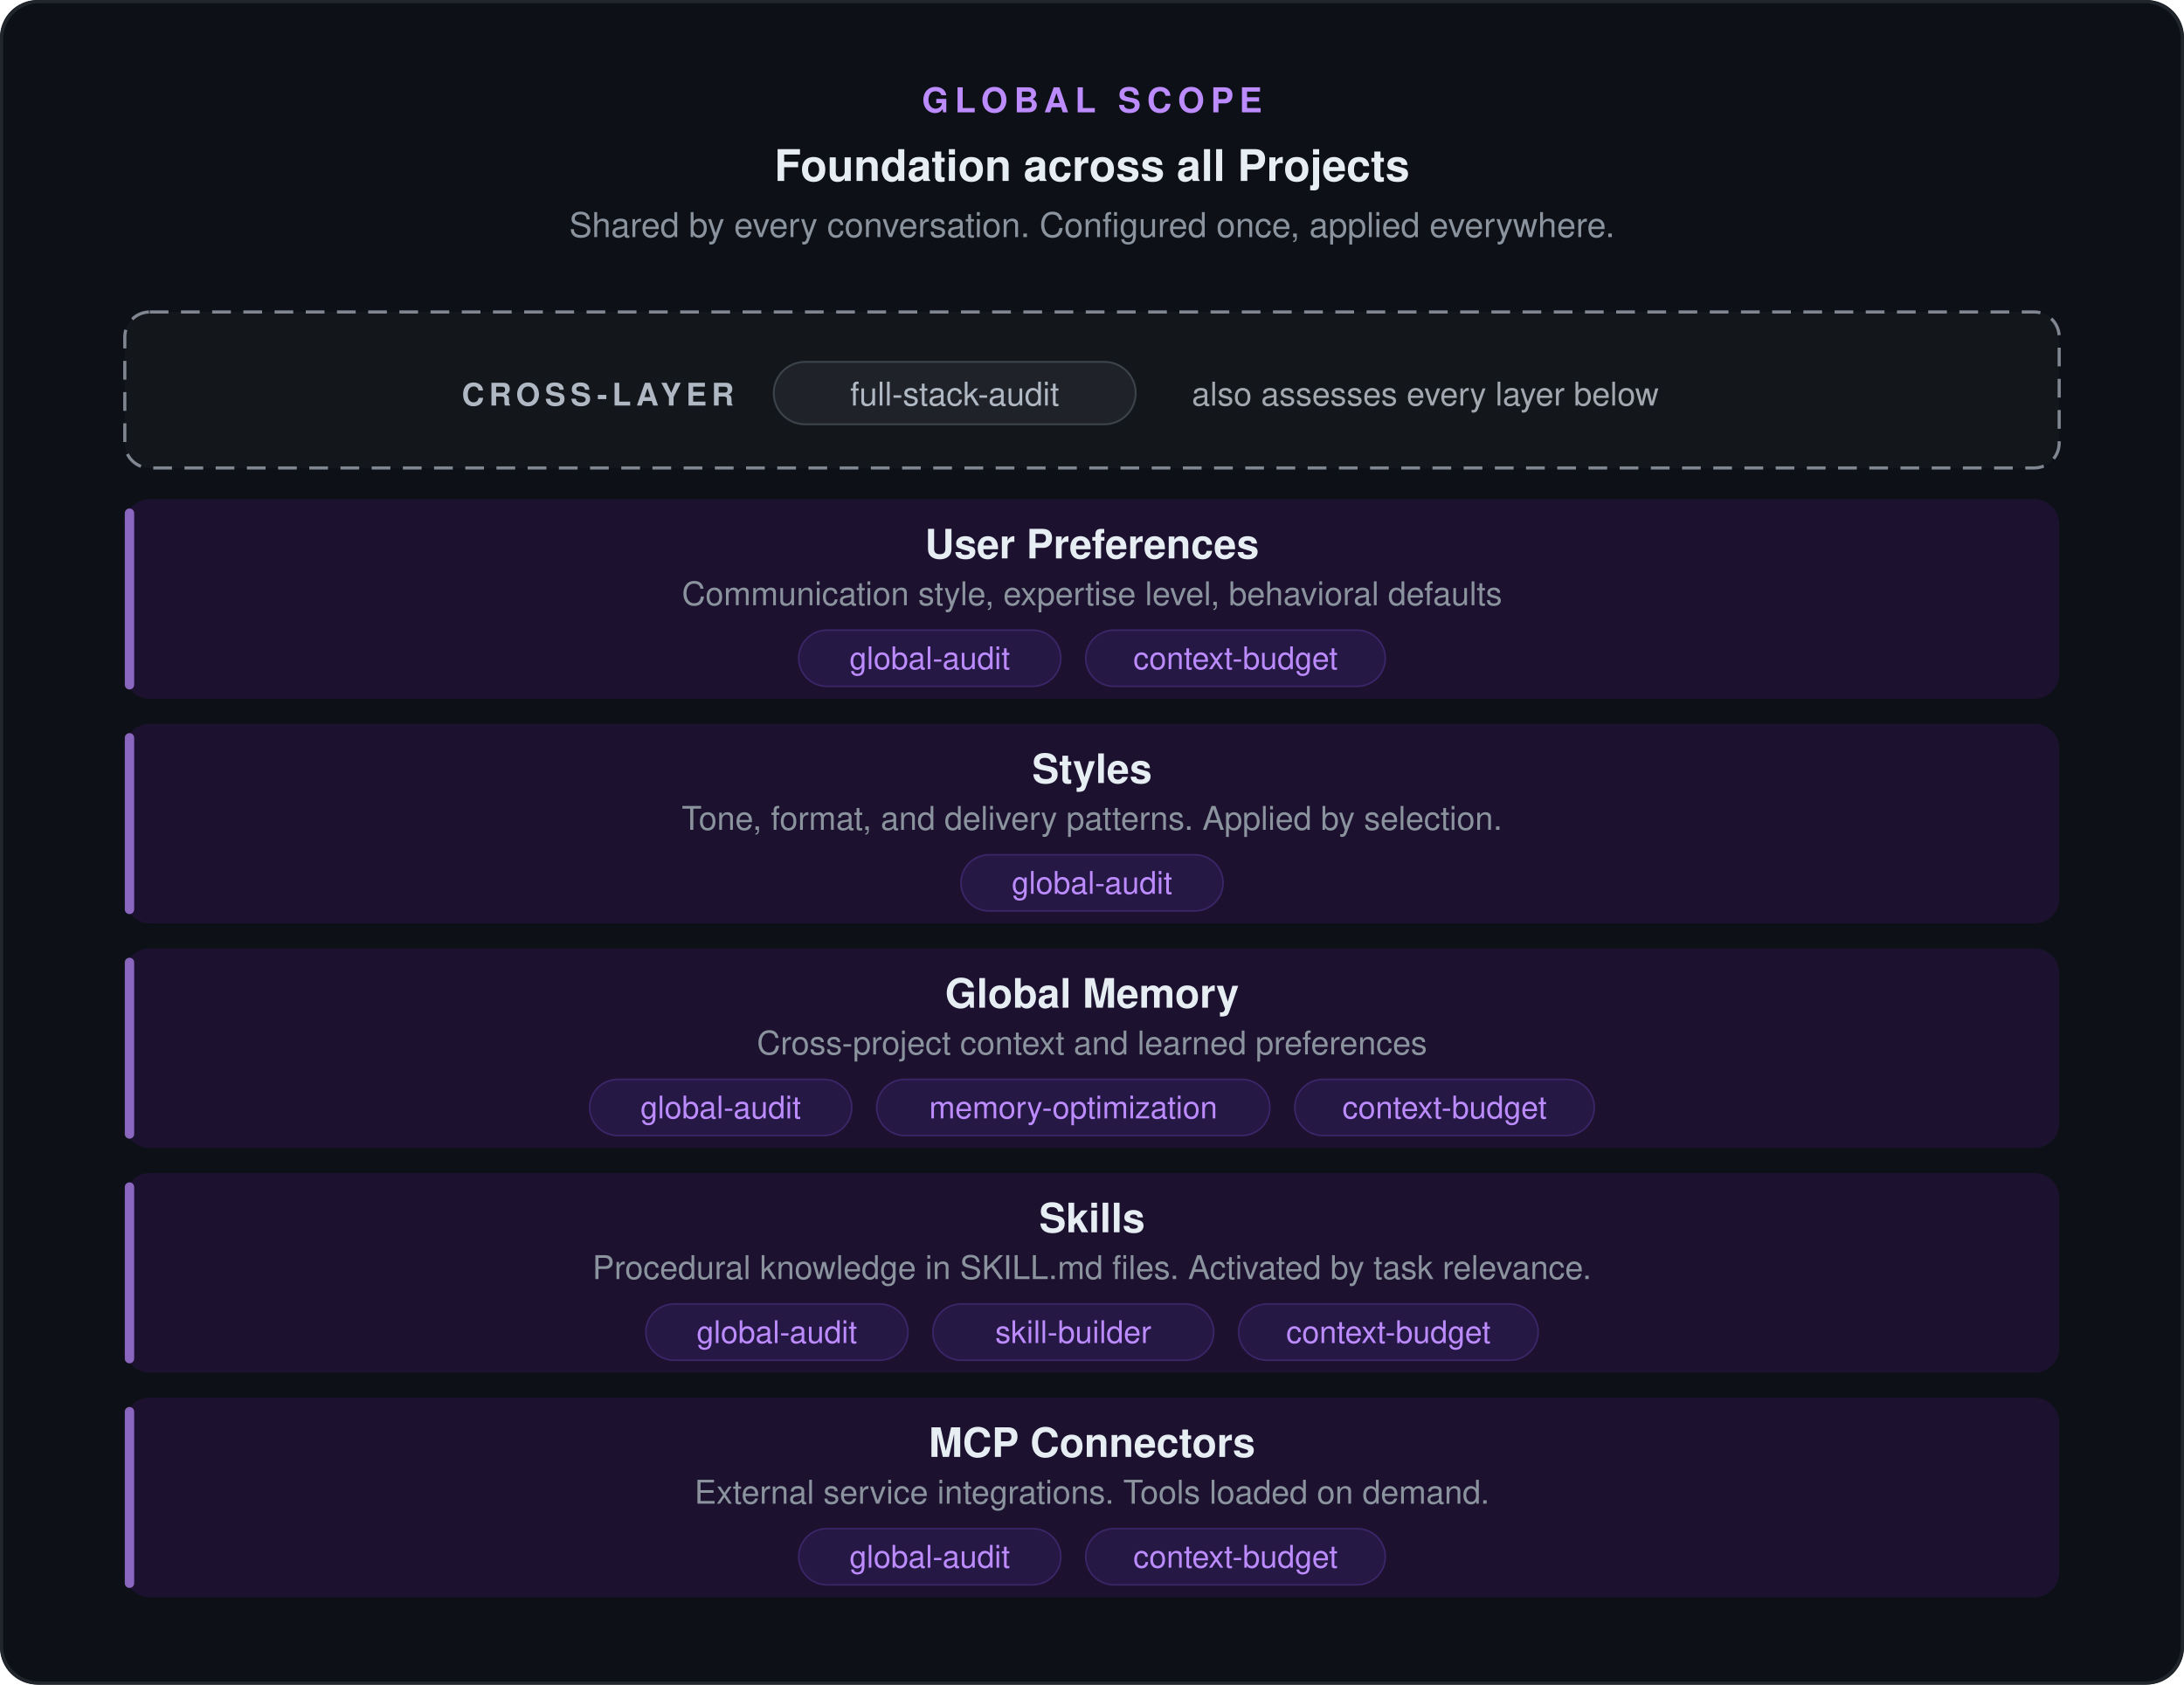
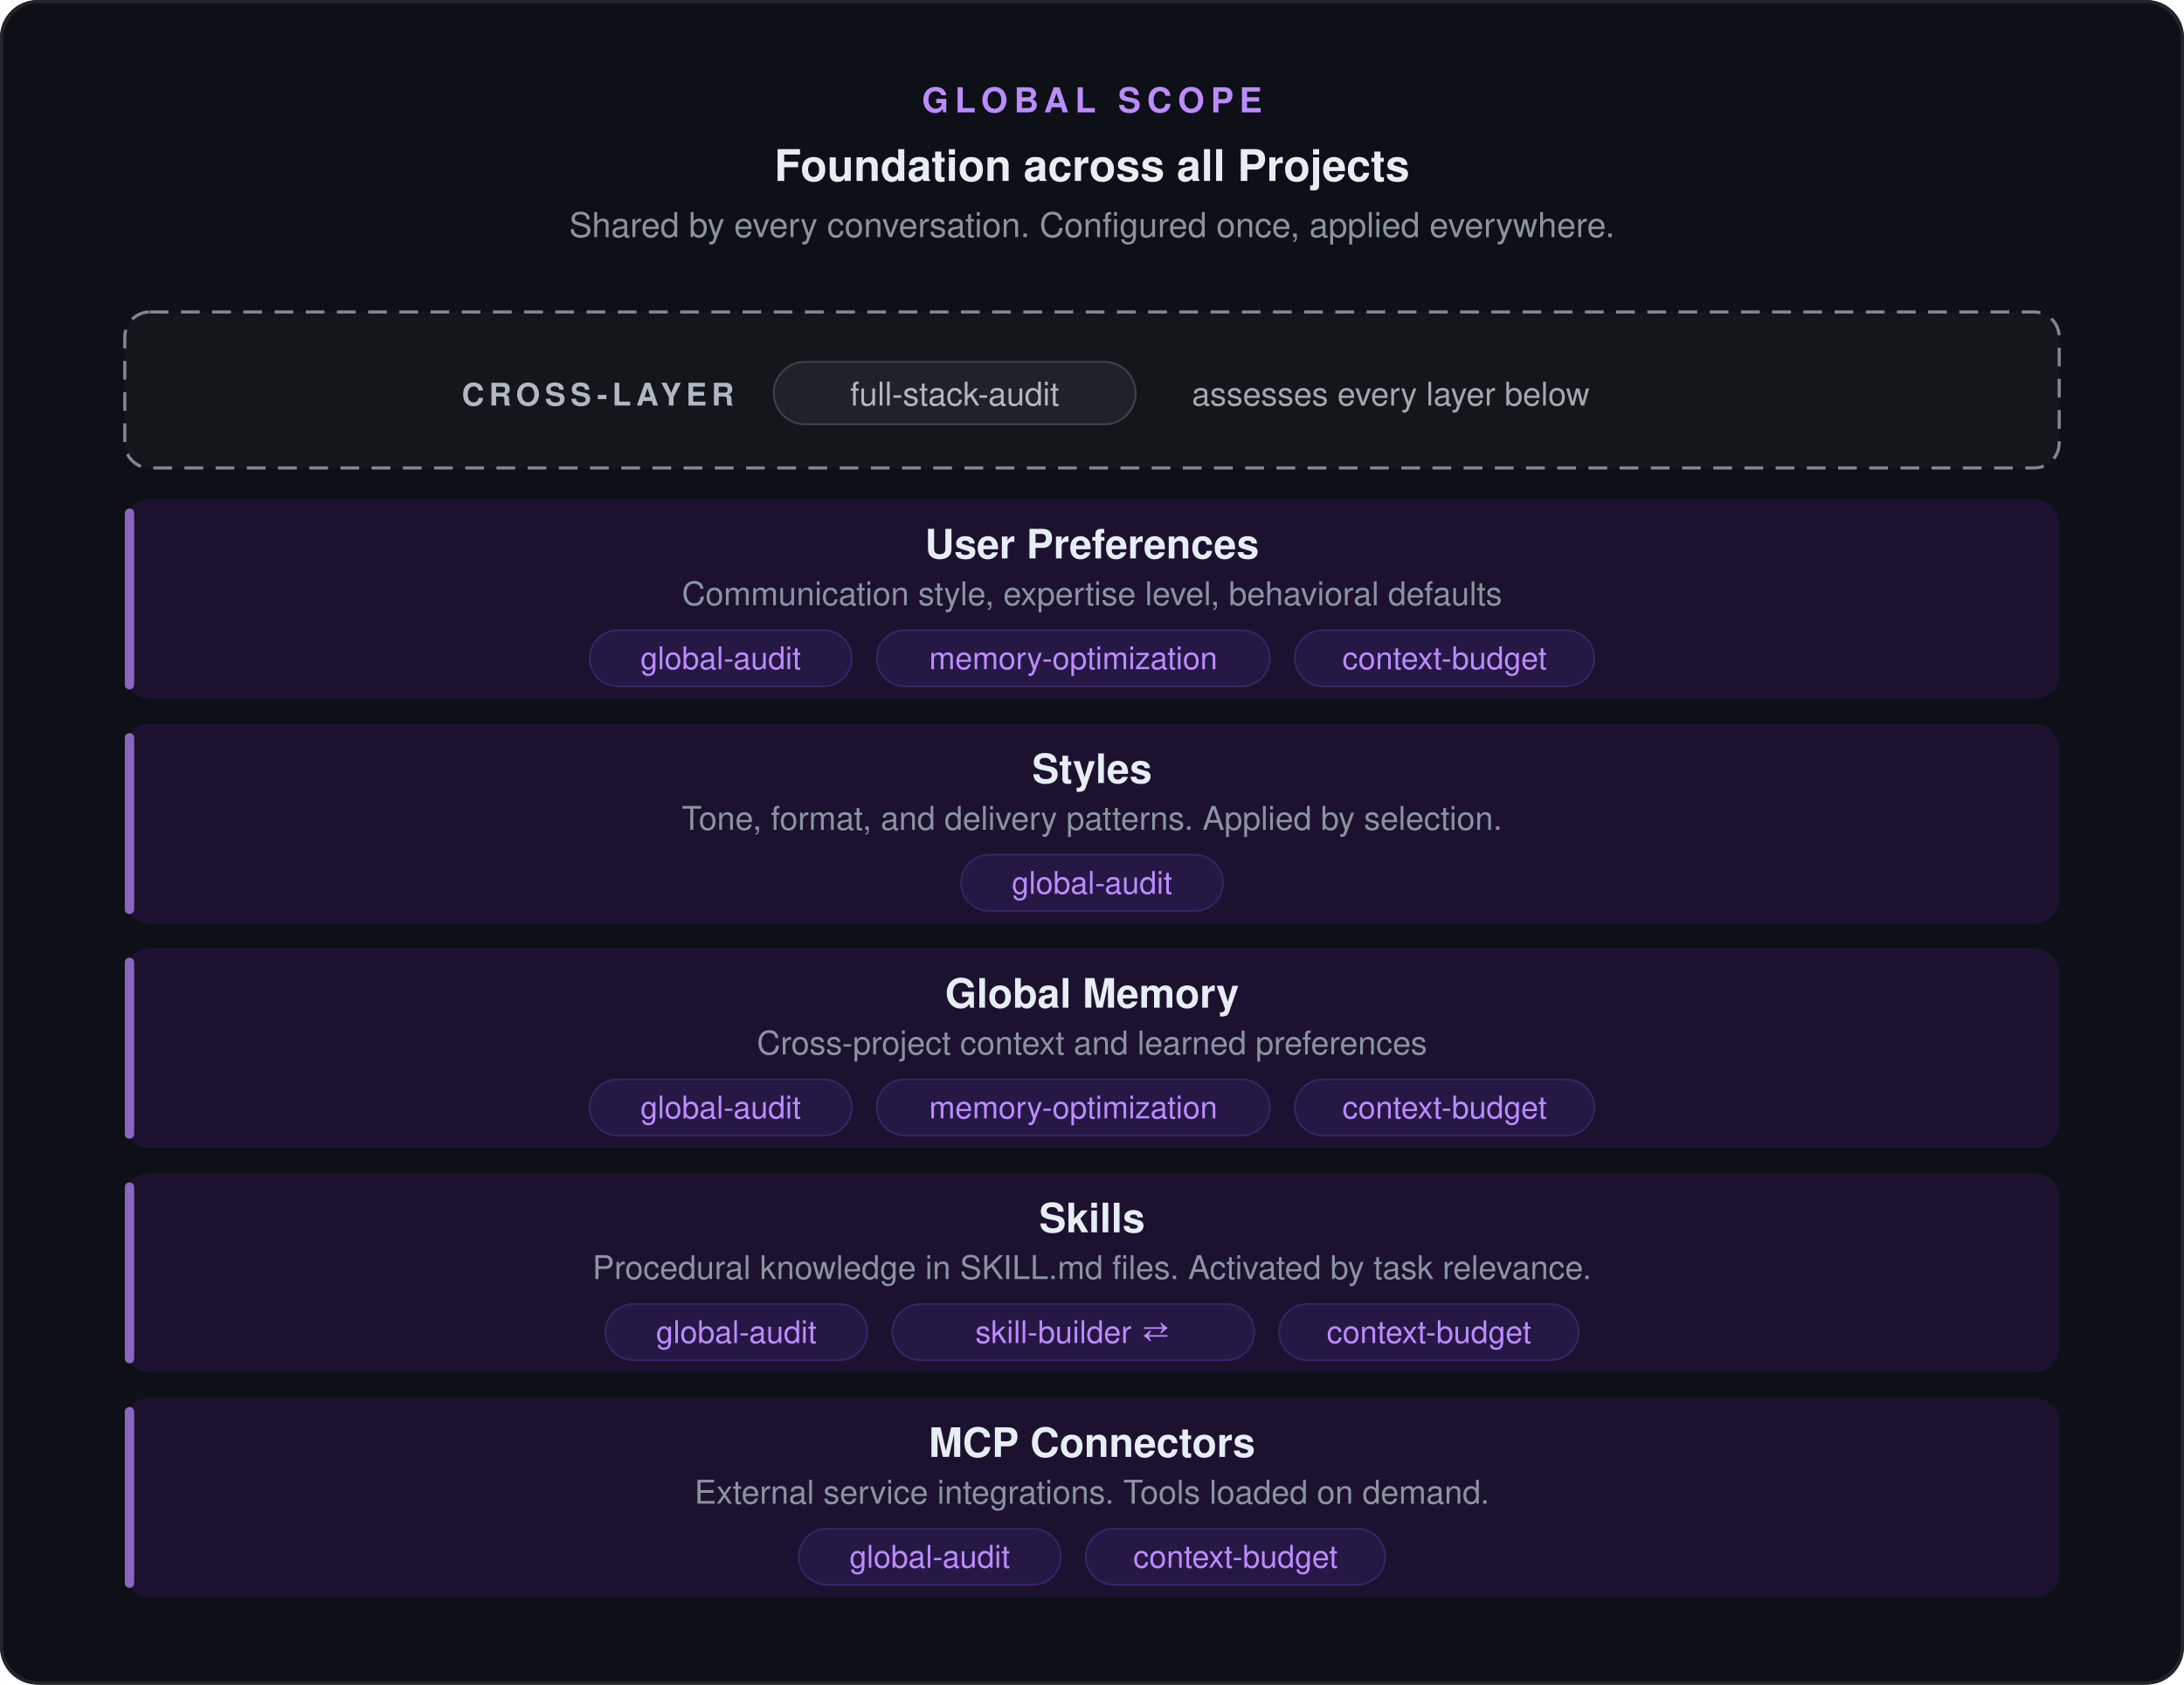
<svg xmlns="http://www.w3.org/2000/svg" viewBox="0 0 700 540">
  <rect width="700" height="540" rx="12" fill="#0d1117" />
  <rect x="0.5" y="0.5" width="699" height="539" rx="12" fill="none" stroke="#21262d" stroke-width="1" />
  <text x="350" y="36" font-family="-apple-system, BlinkMacSystemFont, &quot;Segoe UI&quot;, Helvetica, Arial, sans-serif" font-size="11" font-weight="700" fill="#bc8cff" text-anchor="middle" letter-spacing="2">GLOBAL SCOPE</text>
  <text x="350" y="58" font-family="-apple-system, BlinkMacSystemFont, &quot;Segoe UI&quot;, Helvetica, Arial, sans-serif" font-size="14" font-weight="600" fill="#e6edf3" text-anchor="middle">Foundation across all Projects</text>
  <text x="350" y="76" font-family="-apple-system, BlinkMacSystemFont, &quot;Segoe UI&quot;, Helvetica, Arial, sans-serif" font-size="11" fill="#8b949e" text-anchor="middle">Shared by every conversation. Configured once, applied everywhere.</text>
  <rect x="40" y="100" width="620" height="50" rx="8" fill="#1a1d22" opacity="0.5" />
  <rect x="40" y="100" width="620" height="50" rx="8" fill="none" stroke="#b0b8c4" stroke-width="1" stroke-dasharray="6 4" opacity="0.7" />
  <text x="148" y="130" font-family="-apple-system, BlinkMacSystemFont, &quot;Segoe UI&quot;, Helvetica, Arial, sans-serif" font-size="10" font-weight="700" fill="#b0b8c4" letter-spacing="1.5">CROSS-LAYER</text>
  <rect x="248" y="116" width="116" height="20" rx="10" fill="#1f2228" stroke="#3d434b" stroke-width="0.6" />
  <text x="306" y="130" font-family="-apple-system, BlinkMacSystemFont, &quot;Segoe UI&quot;, Helvetica, Arial, sans-serif" font-size="10.5" font-weight="500" fill="#b0b8c4" text-anchor="middle">full-stack-audit</text>
-   <text x="382" y="130" font-family="-apple-system, BlinkMacSystemFont, &quot;Segoe UI&quot;, Helvetica, Arial, sans-serif" font-size="10.5" fill="#a3a8b0">also assesses every layer below</text>
+   <text x="382" y="130" font-family="-apple-system, BlinkMacSystemFont, &quot;Segoe UI&quot;, Helvetica, Arial, sans-serif" font-size="10.5" fill="#a3a8b0">assesses every layer below</text>
  <rect x="40" y="160" width="620" height="64" rx="8" fill="#1c1230" />
  <rect x="40" y="163" width="3" height="58" rx="1.5" fill="#bc8cff" opacity="0.7" />
  <text x="350" y="179" font-family="-apple-system, BlinkMacSystemFont, &quot;Segoe UI&quot;, Helvetica, Arial, sans-serif" font-size="13" font-weight="600" fill="#e6edf3" text-anchor="middle">User Preferences</text>
  <text x="350" y="194" font-family="-apple-system, BlinkMacSystemFont, &quot;Segoe UI&quot;, Helvetica, Arial, sans-serif" font-size="10.5" fill="#8b949e" text-anchor="middle">Communication style, expertise level, behavioral defaults</text>
-   <rect x="256" y="202" width="84" height="18" rx="9" fill="#261845" stroke="#3a2668" stroke-width="0.5" />
-   <text x="298" y="214.5" font-family="-apple-system, BlinkMacSystemFont, &quot;Segoe UI&quot;, Helvetica, Arial, sans-serif" font-size="10" fill="#bc8cff" text-anchor="middle">global-audit</text>
-   <rect x="348" y="202" width="96" height="18" rx="9" fill="#261845" stroke="#3a2668" stroke-width="0.5" />
-   <text x="396" y="214.5" font-family="-apple-system, BlinkMacSystemFont, &quot;Segoe UI&quot;, Helvetica, Arial, sans-serif" font-size="10" fill="#bc8cff" text-anchor="middle">context-budget</text>
+   <rect x="189" y="202" width="84" height="18" rx="9" fill="#261845" stroke="#3a2668" stroke-width="0.5" />
+   <text x="231" y="214.5" font-family="-apple-system, BlinkMacSystemFont, &quot;Segoe UI&quot;, Helvetica, Arial, sans-serif" font-size="10" fill="#bc8cff" text-anchor="middle">global-audit</text>
+   <rect x="281" y="202" width="126" height="18" rx="9" fill="#261845" stroke="#3a2668" stroke-width="0.5" />
+   <text x="344" y="214.5" font-family="-apple-system, BlinkMacSystemFont, &quot;Segoe UI&quot;, Helvetica, Arial, sans-serif" font-size="10" fill="#bc8cff" text-anchor="middle">memory-optimization</text>
+   <rect x="415" y="202" width="96" height="18" rx="9" fill="#261845" stroke="#3a2668" stroke-width="0.5" />
+   <text x="463" y="214.5" font-family="-apple-system, BlinkMacSystemFont, &quot;Segoe UI&quot;, Helvetica, Arial, sans-serif" font-size="10" fill="#bc8cff" text-anchor="middle">context-budget</text>
  <rect x="40" y="232" width="620" height="64" rx="8" fill="#1c1230" />
  <rect x="40" y="235" width="3" height="58" rx="1.5" fill="#bc8cff" opacity="0.7" />
  <text x="350" y="251" font-family="-apple-system, BlinkMacSystemFont, &quot;Segoe UI&quot;, Helvetica, Arial, sans-serif" font-size="13" font-weight="600" fill="#e6edf3" text-anchor="middle">Styles</text>
  <text x="350" y="266" font-family="-apple-system, BlinkMacSystemFont, &quot;Segoe UI&quot;, Helvetica, Arial, sans-serif" font-size="10.5" fill="#8b949e" text-anchor="middle">Tone, format, and delivery patterns. Applied by selection.</text>
  <rect x="308" y="274" width="84" height="18" rx="9" fill="#261845" stroke="#3a2668" stroke-width="0.5" />
  <text x="350" y="286.5" font-family="-apple-system, BlinkMacSystemFont, &quot;Segoe UI&quot;, Helvetica, Arial, sans-serif" font-size="10" fill="#bc8cff" text-anchor="middle">global-audit</text>
  <rect x="40" y="304" width="620" height="64" rx="8" fill="#1c1230" />
  <rect x="40" y="307" width="3" height="58" rx="1.5" fill="#bc8cff" opacity="0.7" />
  <text x="350" y="323" font-family="-apple-system, BlinkMacSystemFont, &quot;Segoe UI&quot;, Helvetica, Arial, sans-serif" font-size="13" font-weight="600" fill="#e6edf3" text-anchor="middle">Global Memory</text>
  <text x="350" y="338" font-family="-apple-system, BlinkMacSystemFont, &quot;Segoe UI&quot;, Helvetica, Arial, sans-serif" font-size="10.5" fill="#8b949e" text-anchor="middle">Cross-project context and learned preferences</text>
  <rect x="189" y="346" width="84" height="18" rx="9" fill="#261845" stroke="#3a2668" stroke-width="0.5" />
  <text x="231" y="358.5" font-family="-apple-system, BlinkMacSystemFont, &quot;Segoe UI&quot;, Helvetica, Arial, sans-serif" font-size="10" fill="#bc8cff" text-anchor="middle">global-audit</text>
  <rect x="281" y="346" width="126" height="18" rx="9" fill="#261845" stroke="#3a2668" stroke-width="0.5" />
  <text x="344" y="358.5" font-family="-apple-system, BlinkMacSystemFont, &quot;Segoe UI&quot;, Helvetica, Arial, sans-serif" font-size="10" fill="#bc8cff" text-anchor="middle">memory-optimization</text>
  <rect x="415" y="346" width="96" height="18" rx="9" fill="#261845" stroke="#3a2668" stroke-width="0.5" />
  <text x="463" y="358.5" font-family="-apple-system, BlinkMacSystemFont, &quot;Segoe UI&quot;, Helvetica, Arial, sans-serif" font-size="10" fill="#bc8cff" text-anchor="middle">context-budget</text>
  <rect x="40" y="376" width="620" height="64" rx="8" fill="#1c1230" />
  <rect x="40" y="379" width="3" height="58" rx="1.5" fill="#bc8cff" opacity="0.7" />
  <text x="350" y="395" font-family="-apple-system, BlinkMacSystemFont, &quot;Segoe UI&quot;, Helvetica, Arial, sans-serif" font-size="13" font-weight="600" fill="#e6edf3" text-anchor="middle">Skills</text>
  <text x="350" y="410" font-family="-apple-system, BlinkMacSystemFont, &quot;Segoe UI&quot;, Helvetica, Arial, sans-serif" font-size="10.5" fill="#8b949e" text-anchor="middle">Procedural knowledge in SKILL.md files. Activated by task relevance.</text>
-   <rect x="207" y="418" width="84" height="18" rx="9" fill="#261845" stroke="#3a2668" stroke-width="0.5" />
-   <text x="249" y="430.5" font-family="-apple-system, BlinkMacSystemFont, &quot;Segoe UI&quot;, Helvetica, Arial, sans-serif" font-size="10" fill="#bc8cff" text-anchor="middle">global-audit</text>
-   <rect x="299" y="418" width="90" height="18" rx="9" fill="#261845" stroke="#3a2668" stroke-width="0.5" />
-   <text x="344" y="430.5" font-family="-apple-system, BlinkMacSystemFont, &quot;Segoe UI&quot;, Helvetica, Arial, sans-serif" font-size="10" fill="#bc8cff" text-anchor="middle">skill-builder</text>
-   <rect x="397" y="418" width="96" height="18" rx="9" fill="#261845" stroke="#3a2668" stroke-width="0.5" />
-   <text x="445" y="430.5" font-family="-apple-system, BlinkMacSystemFont, &quot;Segoe UI&quot;, Helvetica, Arial, sans-serif" font-size="10" fill="#bc8cff" text-anchor="middle">context-budget</text>
+   <rect x="194" y="418" width="84" height="18" rx="9" fill="#261845" stroke="#3a2668" stroke-width="0.5" />
+   <text x="236" y="430.5" font-family="-apple-system, BlinkMacSystemFont, &quot;Segoe UI&quot;, Helvetica, Arial, sans-serif" font-size="10" fill="#bc8cff" text-anchor="middle">global-audit</text>
+   <rect x="286" y="418" width="116" height="18" rx="9" fill="#261845" stroke="#3a2668" stroke-width="0.5" />
+   <text x="344" y="430.5" font-family="-apple-system, BlinkMacSystemFont, &quot;Segoe UI&quot;, Helvetica, Arial, sans-serif" font-size="10" fill="#bc8cff" text-anchor="middle">skill-builder ⇄</text>
+   <rect x="410" y="418" width="96" height="18" rx="9" fill="#261845" stroke="#3a2668" stroke-width="0.5" />
+   <text x="458" y="430.5" font-family="-apple-system, BlinkMacSystemFont, &quot;Segoe UI&quot;, Helvetica, Arial, sans-serif" font-size="10" fill="#bc8cff" text-anchor="middle">context-budget</text>
  <rect x="40" y="448" width="620" height="64" rx="8" fill="#1c1230" />
  <rect x="40" y="451" width="3" height="58" rx="1.5" fill="#bc8cff" opacity="0.7" />
  <text x="350" y="467" font-family="-apple-system, BlinkMacSystemFont, &quot;Segoe UI&quot;, Helvetica, Arial, sans-serif" font-size="13" font-weight="600" fill="#e6edf3" text-anchor="middle">MCP Connectors</text>
  <text x="350" y="482" font-family="-apple-system, BlinkMacSystemFont, &quot;Segoe UI&quot;, Helvetica, Arial, sans-serif" font-size="10.5" fill="#8b949e" text-anchor="middle">External service integrations. Tools loaded on demand.</text>
  <rect x="256" y="490" width="84" height="18" rx="9" fill="#261845" stroke="#3a2668" stroke-width="0.5" />
  <text x="298" y="502.5" font-family="-apple-system, BlinkMacSystemFont, &quot;Segoe UI&quot;, Helvetica, Arial, sans-serif" font-size="10" fill="#bc8cff" text-anchor="middle">global-audit</text>
  <rect x="348" y="490" width="96" height="18" rx="9" fill="#261845" stroke="#3a2668" stroke-width="0.5" />
  <text x="396" y="502.5" font-family="-apple-system, BlinkMacSystemFont, &quot;Segoe UI&quot;, Helvetica, Arial, sans-serif" font-size="10" fill="#bc8cff" text-anchor="middle">context-budget</text>
</svg>
